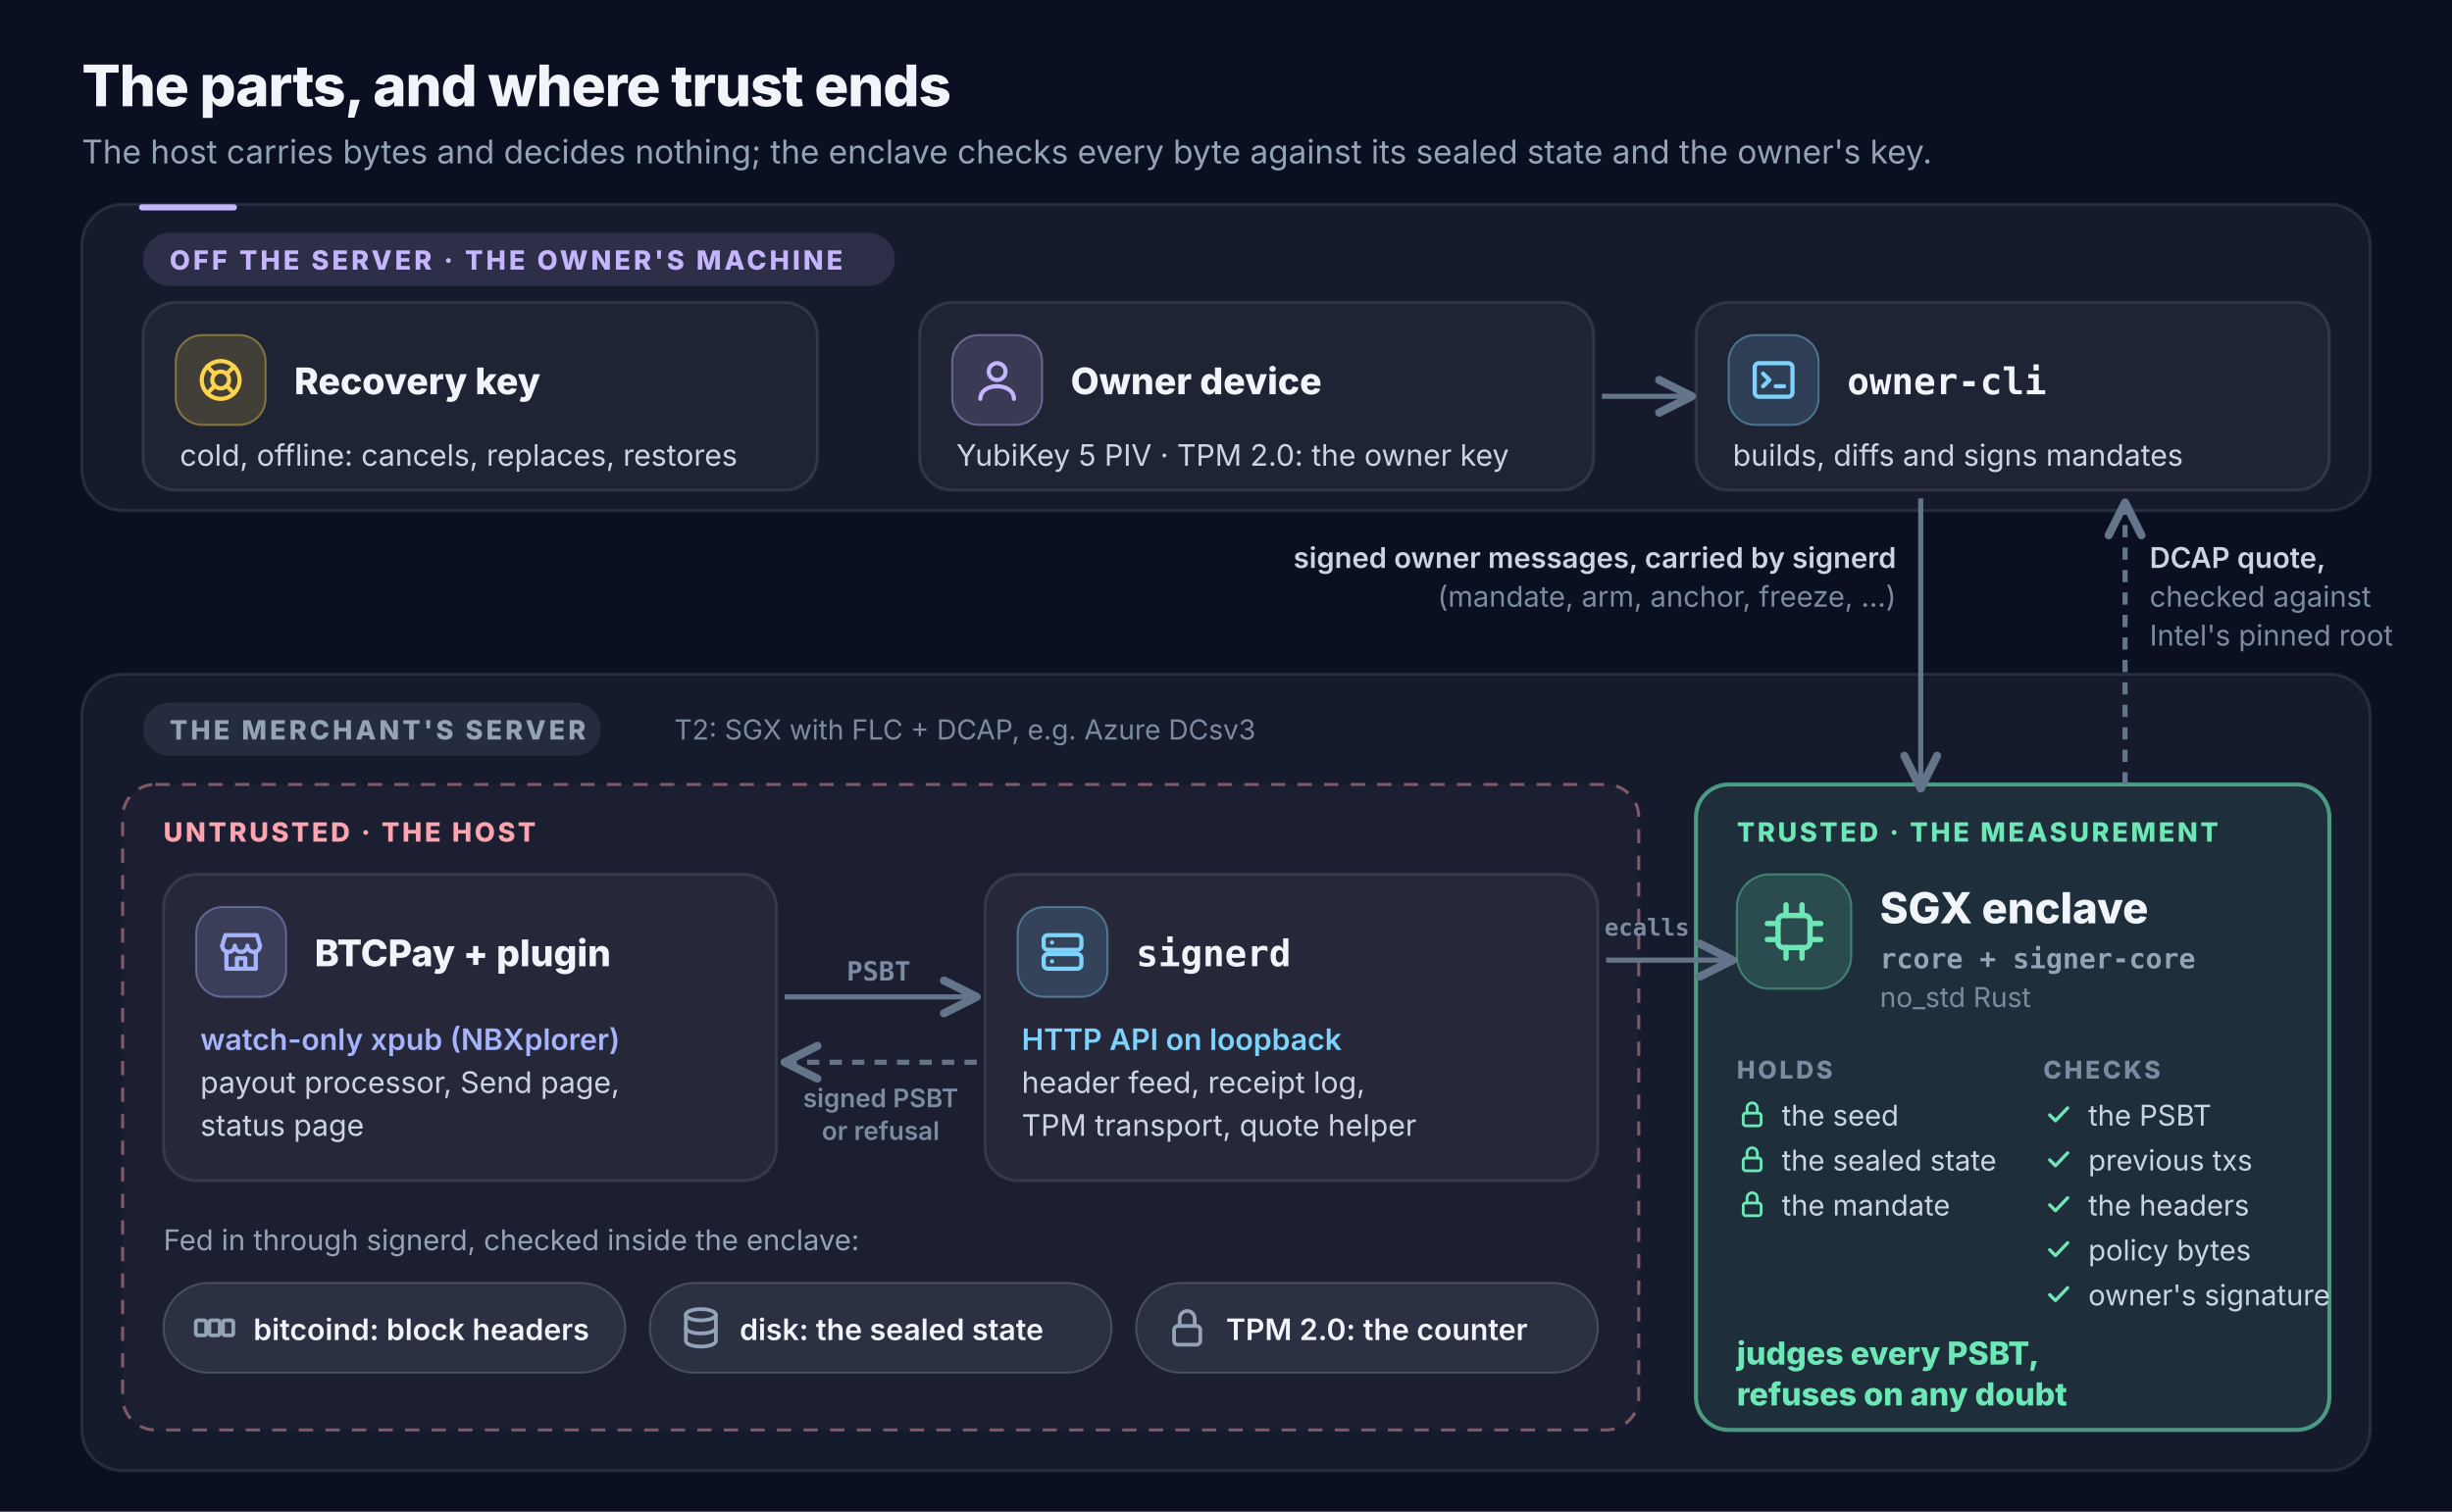
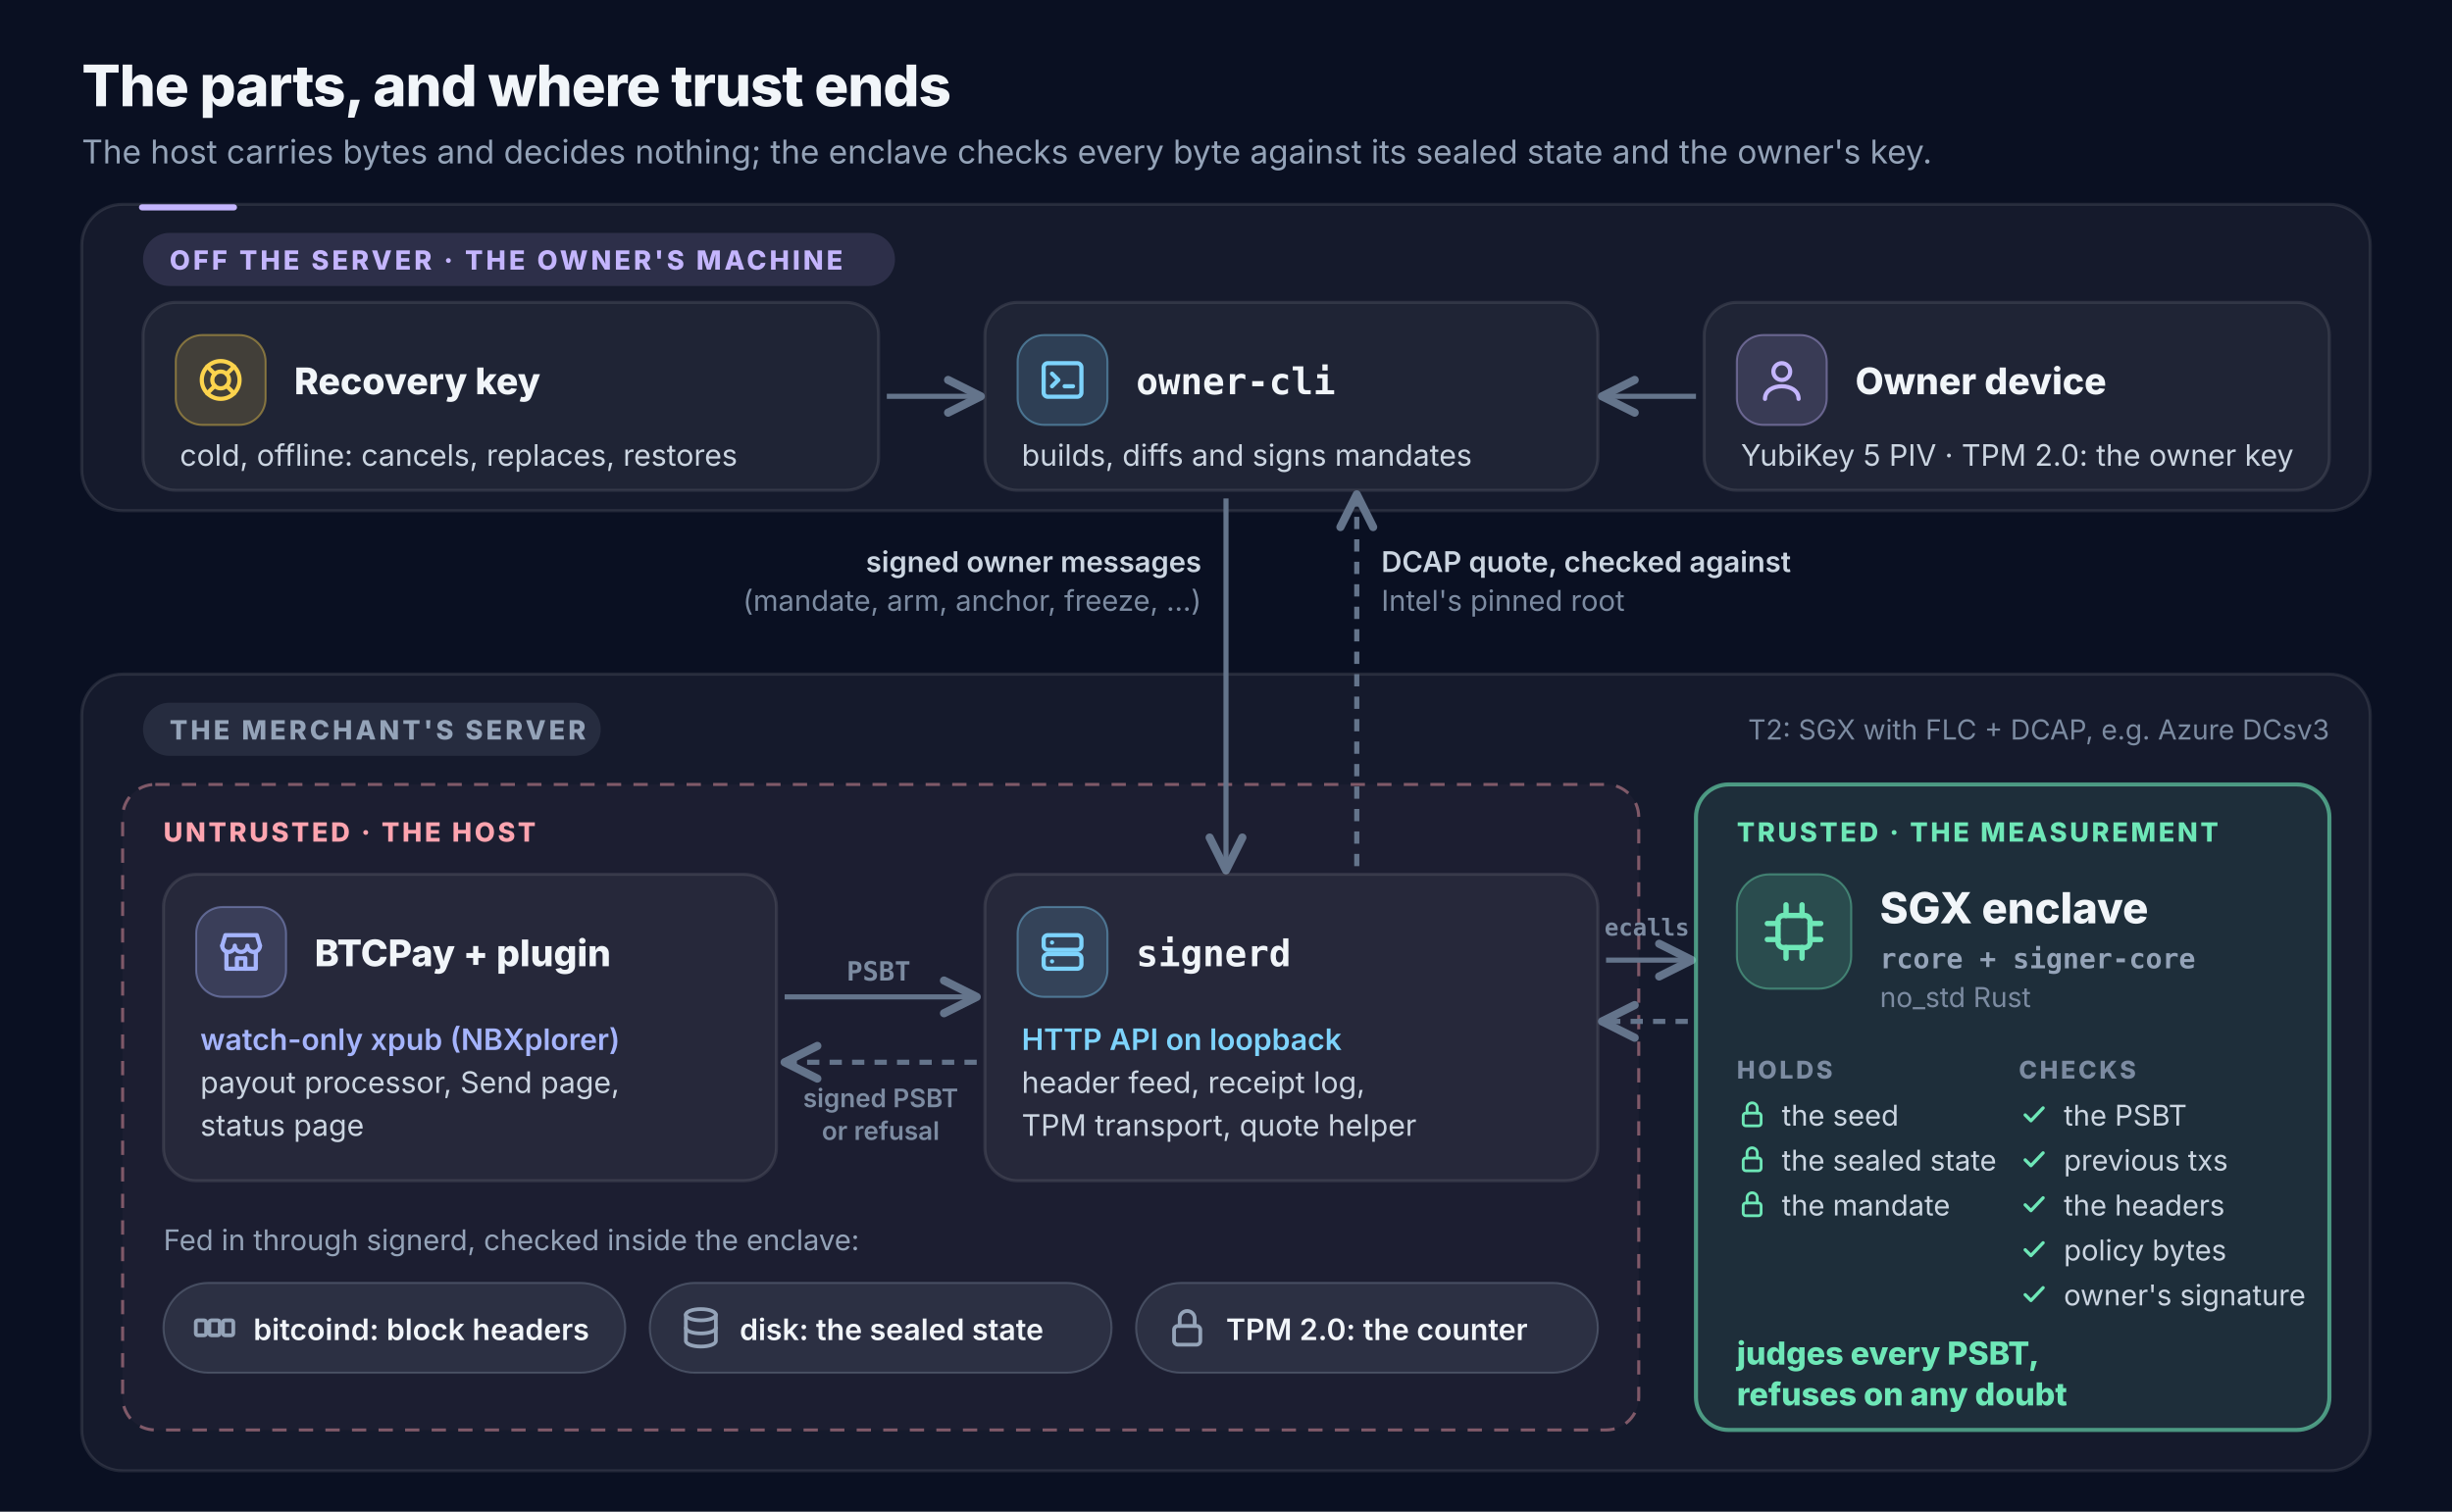
<svg xmlns="http://www.w3.org/2000/svg" viewBox="0 0 1200 740" width="1200" height="740" font-family="Inter, 'Segoe UI', Helvetica, Arial, sans-serif" role="img" aria-label="tee-signer: the parts and where trust ends">
  <defs>
    <symbol id="i-db" viewBox="0 0 24 24" fill="none" stroke-linecap="round" stroke-linejoin="round">
      <ellipse cx="12" cy="5" rx="8" ry="3" />
      <path d="M4 5v14c0 1.7 3.6 3 8 3s8-1.3 8-3V5" />
      <path d="M4 12c0 1.7 3.6 3 8 3s8-1.3 8-3" />
    </symbol>
    <symbol id="i-eye" viewBox="0 0 24 24" fill="none" stroke-linecap="round" stroke-linejoin="round">
      <path d="M2 12s3.5-7 10-7 10 7 10 7-3.5 7-10 7S2 12 2 12z" />
      <circle cx="12" cy="12" r="3" />
    </symbol>
    <symbol id="i-chip" viewBox="0 0 24 24" fill="none" stroke-linecap="round" stroke-linejoin="round">
      <rect x="6" y="6" width="12" height="12" rx="2" />
      <path d="M9 2v4M15 2v4M9 18v4M15 18v4M2 9h4M2 15h4M18 9h4M18 15h4" />
    </symbol>
    <symbol id="i-check" viewBox="0 0 24 24" fill="none" stroke-linecap="round" stroke-linejoin="round">
      <path d="M5 12.5l4.5 4.5L19 7" />
    </symbol>
    <symbol id="i-x" viewBox="0 0 24 24" fill="none" stroke-linecap="round" stroke-linejoin="round">
      <path d="M6 6l12 12M18 6L6 18" />
    </symbol>
    <symbol id="i-store" viewBox="0 0 24 24" fill="none" stroke-linecap="round" stroke-linejoin="round">
      <path d="M3 9l1.5-5h15L21 9" />
      <path d="M3 9a3 3 0 0 0 6 0a3 3 0 0 0 6 0a3 3 0 0 0 6 0" />
      <path d="M5 12v8h14v-8" />
      <path d="M10 20v-5h4v5" />
    </symbol>
    <symbol id="i-server" viewBox="0 0 24 24" fill="none" stroke-linecap="round" stroke-linejoin="round">
      <rect x="3" y="4" width="18" height="7" rx="2" />
      <rect x="3" y="13" width="18" height="7" rx="2" />
      <path d="M7 7.5h.01M7 16.5h.01" />
    </symbol>
    <symbol id="i-mandate" viewBox="0 0 24 24" fill="none" stroke-linecap="round" stroke-linejoin="round">
      <path d="M6 3h9l4 4v14H6z" />
      <path d="M15 3v4h4" />
      <path d="M9 14l2 2 4-4" />
    </symbol>
    <symbol id="i-result" viewBox="0 0 24 24" fill="none" stroke-linecap="round" stroke-linejoin="round">
      <circle cx="12" cy="12" r="9" />
      <path d="M8 12.5l2.5 2.5L16 9.5" />
    </symbol>
    <symbol id="i-shield" viewBox="0 0 24 24" fill="none" stroke-linecap="round" stroke-linejoin="round">
      <path d="M12 3l8 3v6c0 4.5-3.4 8.3-8 9-4.6-.7-8-4.5-8-9V6z" />
      <path d="M8.5 12l2.5 2.5 4.5-5" />
    </symbol>
    <symbol id="i-user" viewBox="0 0 24 24" fill="none" stroke-linecap="round" stroke-linejoin="round">
      <circle cx="12" cy="8" r="4" />
      <path d="M4 21c0-4 4-6 8-6s8 2 8 6" />
    </symbol>
    <symbol id="i-recovery" viewBox="0 0 24 24" fill="none" stroke-linecap="round" stroke-linejoin="round">
      <circle cx="12" cy="12" r="9" />
      <circle cx="12" cy="12" r="4" />
      <path d="M5.6 5.6l3.6 3.6M14.8 14.8l3.6 3.6M18.4 5.6l-3.6 3.6M9.2 14.8l-3.6 3.6" />
    </symbol>
    <symbol id="i-target" viewBox="0 0 24 24" fill="none" stroke-linecap="round" stroke-linejoin="round">
      <circle cx="12" cy="12" r="9" />
      <circle cx="12" cy="12" r="4.5" />
      <circle cx="12" cy="12" r="0.6" />
    </symbol>
    <symbol id="i-cap" viewBox="0 0 24 24" fill="none" stroke-linecap="round" stroke-linejoin="round">
      <path d="M12 20V9M7 13l5-5 5 5M5 4h14" />
    </symbol>
    <symbol id="i-blocks" viewBox="0 0 24 24" fill="none" stroke-linecap="round" stroke-linejoin="round">
      <rect x="2" y="8" width="5.5" height="8" rx="1" />
      <rect x="9.25" y="8" width="5.5" height="8" rx="1" />
      <rect x="16.5" y="8" width="5.5" height="8" rx="1" />
    </symbol>
    <symbol id="i-gauge" viewBox="0 0 24 24" fill="none" stroke-linecap="round" stroke-linejoin="round">
      <path d="M4 18a8 8 0 1 1 16 0" />
      <path d="M12 18l4-5" />
    </symbol>
    <symbol id="i-token" viewBox="0 0 24 24" fill="none" stroke-linecap="round" stroke-linejoin="round">
      <circle cx="12" cy="12" r="9" />
      <path d="M15 9.3c-.4-1.1-1.6-1.8-3-1.8-1.7 0-3 .9-3 2.1 0 2.9 6 1.7 6 4.7 0 1.2-1.3 2.2-3 2.2-1.5 0-2.7-.7-3.1-1.9M12 5.5v2M12 16.5v2" />
    </symbol>
    <symbol id="i-hourglass" viewBox="0 0 24 24" fill="none" stroke-linecap="round" stroke-linejoin="round">
      <path d="M6 3h12M6 21h12" />
      <path d="M8 3c0 4.5 8 4.5 8 9s-8 4.5-8 9" />
      <path d="M16 3c0 4.5-8 4.5-8 9s8 4.5 8 9" />
    </symbol>
    <symbol id="i-layers" viewBox="0 0 24 24" fill="none" stroke-linecap="round" stroke-linejoin="round">
      <path d="M12 3l9 5-9 5-9-5z" />
      <path d="M3 13l9 5 9-5" />
    </symbol>
    <symbol id="i-terminal" viewBox="0 0 24 24" fill="none" stroke-linecap="round" stroke-linejoin="round">
      <rect x="3" y="4" width="18" height="16" rx="2" />
      <path d="M7 9l3 3-3 3M13 15h4" />
    </symbol>
    <symbol id="i-lock" viewBox="0 0 24 24" fill="none" stroke-linecap="round" stroke-linejoin="round">
      <rect x="5" y="11" width="14" height="10" rx="2" />
      <path d="M8 11V7a4 4 0 0 1 8 0v4" />
    </symbol>
    <symbol id="i-search" viewBox="0 0 24 24" fill="none" stroke-linecap="round" stroke-linejoin="round">
      <circle cx="11" cy="11" r="7" />
      <path d="M20 20l-4-4" />
    </symbol>
    <marker id="arr" viewBox="0 0 10 10" refX="8" refY="5" markerWidth="8" markerHeight="8" orient="auto">
      <path d="M1 1 L9 5 L1 9" fill="none" stroke="#64748B" stroke-width="2" stroke-linecap="round" stroke-linejoin="round" />
    </marker>
  </defs>
  <rect width="1200" height="740" fill="#0A1022" />
  <text x="40" y="52" font-size="28" fill="#F1F5F9" font-weight="800" letter-spacing="-0.5">The parts, and where trust ends</text>
  <text x="40" y="80" font-size="16" fill="#94A3B8">The host carries bytes and decides nothing; the enclave checks every byte against its sealed state and the owner's key.</text>
  <rect x="40" y="100" width="1120" height="150" rx="20" fill="#FFFFFF" fill-opacity=".045" stroke="#FFFFFF" stroke-opacity=".1" stroke-width="1.5" />
  <rect x="68" y="100" width="48" height="3" rx="1.5" fill="#C4B5FD" />
  <rect x="70" y="114" width="368" height="26" rx="13" fill="#C4B5FD" fill-opacity=".14" />
  <text x="83" y="132" font-size="13" fill="#C4B5FD" font-weight="800" letter-spacing="1.5">OFF THE SERVER · THE OWNER'S MACHINE</text>
-   <rect x="70" y="148" width="330" height="92" rx="16" fill="#FFFFFF" fill-opacity=".045" stroke="#FFFFFF" stroke-opacity=".1" stroke-width="1.5" />
+   <rect x="70" y="148" width="360" height="92" rx="16" fill="#FFFFFF" fill-opacity=".045" stroke="#FFFFFF" stroke-opacity=".1" stroke-width="1.5" />
  <rect x="86" y="164" width="44" height="44" rx="13" fill="#FCD34D" fill-opacity=".16" />
  <rect x="86" y="164" width="44" height="44" rx="13" fill="none" stroke="#FCD34D" stroke-opacity=".4" />
  <use href="#i-recovery" x="95.68" y="173.68" width="24.64" height="24.64" stroke="#FCD34D" stroke-width="2" />
  <text x="144" y="193" font-size="18" fill="#F1F5F9" font-weight="800">Recovery key</text>
  <text x="88" y="228" font-size="14.5" fill="#CBD5E1">cold, offline: cancels, replaces, restores</text>
-   <rect x="450" y="148" width="330" height="92" rx="16" fill="#FFFFFF" fill-opacity=".045" stroke="#FFFFFF" stroke-opacity=".1" stroke-width="1.5" />
-   <rect x="466" y="164" width="44" height="44" rx="13" fill="#C4B5FD" fill-opacity=".16" />
-   <rect x="466" y="164" width="44" height="44" rx="13" fill="none" stroke="#C4B5FD" stroke-opacity=".4" />
-   <use href="#i-user" x="475.68" y="173.68" width="24.64" height="24.64" stroke="#C4B5FD" stroke-width="2" />
-   <text x="524" y="193" font-size="18" fill="#F1F5F9" font-weight="800">Owner device</text>
-   <text x="468" y="228" font-size="14.5" fill="#CBD5E1">YubiKey 5 PIV · TPM 2.0: the owner key</text>
-   <rect x="830" y="148" width="310" height="92" rx="16" fill="#FFFFFF" fill-opacity=".045" stroke="#FFFFFF" stroke-opacity=".1" stroke-width="1.5" />
-   <rect x="846" y="164" width="44" height="44" rx="13" fill="#7DD3FC" fill-opacity=".16" />
-   <rect x="846" y="164" width="44" height="44" rx="13" fill="none" stroke="#7DD3FC" stroke-opacity=".4" />
-   <use href="#i-terminal" x="855.68" y="173.68" width="24.64" height="24.64" stroke="#7DD3FC" stroke-width="2" />
-   <text x="904" y="193" font-size="18" fill="#F1F5F9" font-weight="800" font-family="'JetBrains Mono', 'SFMono-Regular', Menlo, monospace">owner-cli</text>
-   <text x="848" y="228" font-size="14.5" fill="#CBD5E1">builds, diffs and signs mandates</text>
-   <line x1="784" y1="194" x2="826" y2="194" stroke="#64748B" stroke-width="2.5" marker-end="url(#arr)" />
+   <rect x="482" y="148" width="300" height="92" rx="16" fill="#FFFFFF" fill-opacity=".045" stroke="#FFFFFF" stroke-opacity=".1" stroke-width="1.5" />
+   <rect x="498" y="164" width="44" height="44" rx="13" fill="#7DD3FC" fill-opacity=".16" />
+   <rect x="498" y="164" width="44" height="44" rx="13" fill="none" stroke="#7DD3FC" stroke-opacity=".4" />
+   <use href="#i-terminal" x="507.68" y="173.68" width="24.64" height="24.64" stroke="#7DD3FC" stroke-width="2" />
+   <text x="556" y="193" font-size="18" fill="#F1F5F9" font-weight="800" font-family="'JetBrains Mono', 'SFMono-Regular', Menlo, monospace">owner-cli</text>
+   <text x="500" y="228" font-size="14.5" fill="#CBD5E1">builds, diffs and signs mandates</text>
+   <rect x="834" y="148" width="306" height="92" rx="16" fill="#FFFFFF" fill-opacity=".045" stroke="#FFFFFF" stroke-opacity=".1" stroke-width="1.5" />
+   <rect x="850" y="164" width="44" height="44" rx="13" fill="#C4B5FD" fill-opacity=".16" />
+   <rect x="850" y="164" width="44" height="44" rx="13" fill="none" stroke="#C4B5FD" stroke-opacity=".4" />
+   <use href="#i-user" x="859.68" y="173.68" width="24.64" height="24.64" stroke="#C4B5FD" stroke-width="2" />
+   <text x="908" y="193" font-size="18" fill="#F1F5F9" font-weight="800">Owner device</text>
+   <text x="852" y="228" font-size="14.5" fill="#CBD5E1">YubiKey 5 PIV · TPM 2.0: the owner key</text>
+   <line x1="434" y1="194" x2="478" y2="194" stroke="#64748B" stroke-width="2.5" marker-end="url(#arr)" />
+   <line x1="830" y1="194" x2="786" y2="194" stroke="#64748B" stroke-width="2.5" marker-end="url(#arr)" />
  <rect x="40" y="330" width="1120" height="390" rx="20" fill="#FFFFFF" fill-opacity=".045" stroke="#FFFFFF" stroke-opacity=".1" stroke-width="1.5" />
  <rect x="70" y="344" width="224" height="26" rx="13" fill="#94A3B8" fill-opacity=".14" />
  <text x="83" y="362" font-size="13" fill="#94A3B8" font-weight="800" letter-spacing="1.5">THE MERCHANT'S SERVER</text>
-   <text x="330" y="362" font-size="13.5" fill="#7C8BA1">T2: SGX with FLC + DCAP, e.g. Azure DCsv3</text>
+   <text x="1140" y="362" font-size="13.5" fill="#7C8BA1" text-anchor="end">T2: SGX with FLC + DCAP, e.g. Azure DCsv3</text>
  <rect x="60" y="384" width="742" height="316" rx="16" fill="#FDA4AF" fill-opacity="0.035" stroke="#FDA4AF" stroke-opacity="0.45" stroke-width="1.5" stroke-dasharray="7 6" />
  <text x="80" y="412" font-size="13" fill="#FDA4AF" font-weight="800" letter-spacing="1.3">UNTRUSTED · THE HOST</text>
+   <line x1="600" y1="244" x2="600" y2="424" stroke="#64748B" stroke-width="2.5" marker-end="url(#arr)" />
+   <text x="588" y="280" font-size="14" fill="#CBD5E1" font-weight="600" text-anchor="end">signed owner messages</text>
+   <text x="588" y="299" font-size="14" fill="#7C8BA1" text-anchor="end">(mandate, arm, anchor, freeze, …)</text>
+   <line x1="664" y1="424" x2="664" y2="244" stroke="#64748B" stroke-width="2.5" stroke-dasharray="6 5" marker-end="url(#arr)" />
+   <text x="676" y="280" font-size="14" fill="#CBD5E1" font-weight="600">DCAP quote, checked against</text>
+   <text x="676" y="299" font-size="14" fill="#7C8BA1">Intel's pinned root</text>
  <rect x="80" y="428" width="300" height="150" rx="16" fill="#FFFFFF" fill-opacity=".045" stroke="#FFFFFF" stroke-opacity=".1" stroke-width="1.5" />
  <rect x="96" y="444" width="44" height="44" rx="13" fill="#A5B4FC" fill-opacity=".16" />
  <rect x="96" y="444" width="44" height="44" rx="13" fill="none" stroke="#A5B4FC" stroke-opacity=".4" />
  <use href="#i-store" x="105.68" y="453.68" width="24.64" height="24.64" stroke="#A5B4FC" stroke-width="2" />
  <text x="154" y="473" font-size="18" fill="#F1F5F9" font-weight="800">BTCPay + plugin</text>
  <text x="98" y="514" font-size="14.5" fill="#A5B4FC" font-weight="600">watch-only xpub (NBXplorer)</text>
  <text x="98" y="535" font-size="14.5" fill="#CBD5E1">payout processor, Send page,</text>
  <text x="98" y="556" font-size="14.5" fill="#CBD5E1">status page</text>
  <rect x="482" y="428" width="300" height="150" rx="16" fill="#FFFFFF" fill-opacity=".045" stroke="#FFFFFF" stroke-opacity=".1" stroke-width="1.5" />
  <rect x="498" y="444" width="44" height="44" rx="13" fill="#7DD3FC" fill-opacity=".16" />
  <rect x="498" y="444" width="44" height="44" rx="13" fill="none" stroke="#7DD3FC" stroke-opacity=".4" />
  <use href="#i-server" x="507.68" y="453.68" width="24.64" height="24.64" stroke="#7DD3FC" stroke-width="2" />
  <text x="556" y="473" font-size="18" fill="#F1F5F9" font-weight="800" font-family="'JetBrains Mono', 'SFMono-Regular', Menlo, monospace">signerd</text>
  <text x="500" y="514" font-size="14.5" fill="#7DD3FC" font-weight="600">HTTP API on loopback</text>
  <text x="500" y="535" font-size="14.5" fill="#CBD5E1">header feed, receipt log,</text>
  <text x="500" y="556" font-size="14.5" fill="#CBD5E1">TPM transport, quote helper</text>
  <line x1="384" y1="488" x2="476" y2="488" stroke="#64748B" stroke-width="2.5" marker-end="url(#arr)" />
  <text x="430" y="480" font-size="13" fill="#7C8BA1" font-weight="700" text-anchor="middle" font-family="'JetBrains Mono', 'SFMono-Regular', Menlo, monospace">PSBT</text>
  <line x1="478" y1="520" x2="386" y2="520" stroke="#64748B" stroke-width="2.5" stroke-dasharray="6 5" marker-end="url(#arr)" />
  <text x="431" y="542" font-size="12.5" fill="#7C8BA1" font-weight="600" text-anchor="middle">signed PSBT</text>
  <text x="431" y="558" font-size="12.5" fill="#7C8BA1" font-weight="600" text-anchor="middle">or refusal</text>
  <text x="80" y="612" font-size="14" fill="#94A3B8">Fed in through signerd, checked inside the enclave:</text>
  <rect x="80" y="628" width="226" height="44" rx="22" fill="#94A3B8" fill-opacity=".14" stroke="#94A3B8" stroke-opacity=".3" />
  <use href="#i-blocks" x="94" y="639" width="22" height="22" stroke="#94A3B8" stroke-width="2" />
  <text x="124" y="656" font-size="14.5" fill="#F1F5F9" font-weight="600">bitcoind: block headers</text>
  <rect x="318" y="628" width="226" height="44" rx="22" fill="#94A3B8" fill-opacity=".14" stroke="#94A3B8" stroke-opacity=".3" />
  <use href="#i-db" x="332" y="639" width="22" height="22" stroke="#94A3B8" stroke-width="2" />
  <text x="362" y="656" font-size="14.5" fill="#F1F5F9" font-weight="600">disk: the sealed state</text>
  <rect x="556" y="628" width="226" height="44" rx="22" fill="#94A3B8" fill-opacity=".14" stroke="#94A3B8" stroke-opacity=".3" />
  <use href="#i-lock" x="570" y="639" width="22" height="22" stroke="#94A3B8" stroke-width="2" />
  <text x="600" y="656" font-size="14.5" fill="#F1F5F9" font-weight="600">TPM 2.0: the counter</text>
+   <line x1="786" y1="470" x2="826" y2="470" stroke="#64748B" stroke-width="2.5" marker-end="url(#arr)" />
+   <text x="806" y="458" font-size="11.5" fill="#7C8BA1" font-weight="700" text-anchor="middle" font-family="'JetBrains Mono', 'SFMono-Regular', Menlo, monospace">ecalls</text>
+   <line x1="826" y1="500" x2="786" y2="500" stroke="#64748B" stroke-width="2.5" stroke-dasharray="6 5" marker-end="url(#arr)" />
  <rect x="830" y="384" width="310" height="316" rx="16" fill="#6EE7B7" fill-opacity=".1" stroke="#6EE7B7" stroke-opacity="0.6" stroke-width="2" />
  <text x="850" y="412" font-size="13" fill="#6EE7B7" font-weight="800" letter-spacing="1.3">TRUSTED · THE MEASUREMENT</text>
-   <line x1="786" y1="470" x2="846" y2="470" stroke="#64748B" stroke-width="2.5" marker-end="url(#arr)" />
-   <text x="806" y="458" font-size="11.5" fill="#7C8BA1" font-weight="700" text-anchor="middle" font-family="'JetBrains Mono', 'SFMono-Regular', Menlo, monospace">ecalls</text>
  <rect x="850" y="428" width="56" height="56" rx="16" fill="#6EE7B7" fill-opacity=".16" />
  <rect x="850" y="428" width="56" height="56" rx="16" fill="none" stroke="#6EE7B7" stroke-opacity=".4" />
  <use href="#i-chip" x="862.32" y="440.32" width="31.36" height="31.36" stroke="#6EE7B7" stroke-width="2" />
  <text x="920" y="452" font-size="21" fill="#F1F5F9" font-weight="800">SGX enclave</text>
  <text x="920" y="474" font-size="13.5" fill="#94A3B8" font-weight="600" font-family="'JetBrains Mono', 'SFMono-Regular', Menlo, monospace">rcore + signer-core</text>
  <text x="920" y="493" font-size="13.5" fill="#7C8BA1">no_std Rust</text>
  <text x="850" y="528" font-size="12" fill="#7C8BA1" font-weight="800" letter-spacing="1.3">HOLDS</text>
-   <text x="1000" y="528" font-size="12" fill="#7C8BA1" font-weight="800" letter-spacing="1.3">CHECKS</text>
+   <text x="988" y="528" font-size="12" fill="#7C8BA1" font-weight="800" letter-spacing="1.3">CHECKS</text>
  <use href="#i-lock" x="850" y="538" width="15" height="15" stroke="#6EE7B7" stroke-width="2.2" />
  <text x="872" y="551" font-size="14" fill="#CBD5E1">the seed</text>
  <use href="#i-lock" x="850" y="560" width="15" height="15" stroke="#6EE7B7" stroke-width="2.2" />
  <text x="872" y="573" font-size="14" fill="#CBD5E1">the sealed state</text>
  <use href="#i-lock" x="850" y="582" width="15" height="15" stroke="#6EE7B7" stroke-width="2.2" />
  <text x="872" y="595" font-size="14" fill="#CBD5E1">the mandate</text>
-   <use href="#i-check" x="1000" y="538" width="15" height="15" stroke="#6EE7B7" stroke-width="2.6" />
-   <text x="1022" y="551" font-size="14" fill="#CBD5E1">the PSBT</text>
-   <use href="#i-check" x="1000" y="560" width="15" height="15" stroke="#6EE7B7" stroke-width="2.6" />
-   <text x="1022" y="573" font-size="14" fill="#CBD5E1">previous txs</text>
-   <use href="#i-check" x="1000" y="582" width="15" height="15" stroke="#6EE7B7" stroke-width="2.6" />
-   <text x="1022" y="595" font-size="14" fill="#CBD5E1">the headers</text>
-   <use href="#i-check" x="1000" y="604" width="15" height="15" stroke="#6EE7B7" stroke-width="2.6" />
-   <text x="1022" y="617" font-size="14" fill="#CBD5E1">policy bytes</text>
-   <use href="#i-check" x="1000" y="626" width="15" height="15" stroke="#6EE7B7" stroke-width="2.6" />
-   <text x="1022" y="639" font-size="14" fill="#CBD5E1">owner's signature</text>
+   <use href="#i-check" x="988" y="538" width="15" height="15" stroke="#6EE7B7" stroke-width="2.6" />
+   <text x="1010" y="551" font-size="14" fill="#CBD5E1">the PSBT</text>
+   <use href="#i-check" x="988" y="560" width="15" height="15" stroke="#6EE7B7" stroke-width="2.6" />
+   <text x="1010" y="573" font-size="14" fill="#CBD5E1">previous txs</text>
+   <use href="#i-check" x="988" y="582" width="15" height="15" stroke="#6EE7B7" stroke-width="2.6" />
+   <text x="1010" y="595" font-size="14" fill="#CBD5E1">the headers</text>
+   <use href="#i-check" x="988" y="604" width="15" height="15" stroke="#6EE7B7" stroke-width="2.6" />
+   <text x="1010" y="617" font-size="14" fill="#CBD5E1">policy bytes</text>
+   <use href="#i-check" x="988" y="626" width="15" height="15" stroke="#6EE7B7" stroke-width="2.6" />
+   <text x="1010" y="639" font-size="14" fill="#CBD5E1">owner's signature</text>
  <text x="850" y="668" font-size="15.5" fill="#6EE7B7" font-weight="800">judges every PSBT,</text>
  <text x="850" y="688" font-size="15.5" fill="#6EE7B7" font-weight="800">refuses on any doubt</text>
-   <line x1="940" y1="244" x2="940" y2="384" stroke="#64748B" stroke-width="2.5" marker-end="url(#arr)" />
-   <text x="928" y="278" font-size="14" fill="#CBD5E1" font-weight="600" text-anchor="end">signed owner messages, carried by signerd</text>
-   <text x="928" y="297" font-size="14" fill="#7C8BA1" text-anchor="end">(mandate, arm, anchor, freeze, …)</text>
-   <line x1="1040" y1="384" x2="1040" y2="248" stroke="#64748B" stroke-width="2.5" stroke-dasharray="6 5" marker-end="url(#arr)" />
-   <text x="1052" y="278" font-size="14" fill="#CBD5E1" font-weight="600">DCAP quote,</text>
-   <text x="1052" y="297" font-size="14" fill="#7C8BA1">checked against</text>
-   <text x="1052" y="316" font-size="14" fill="#7C8BA1">Intel's pinned root</text>
</svg>
